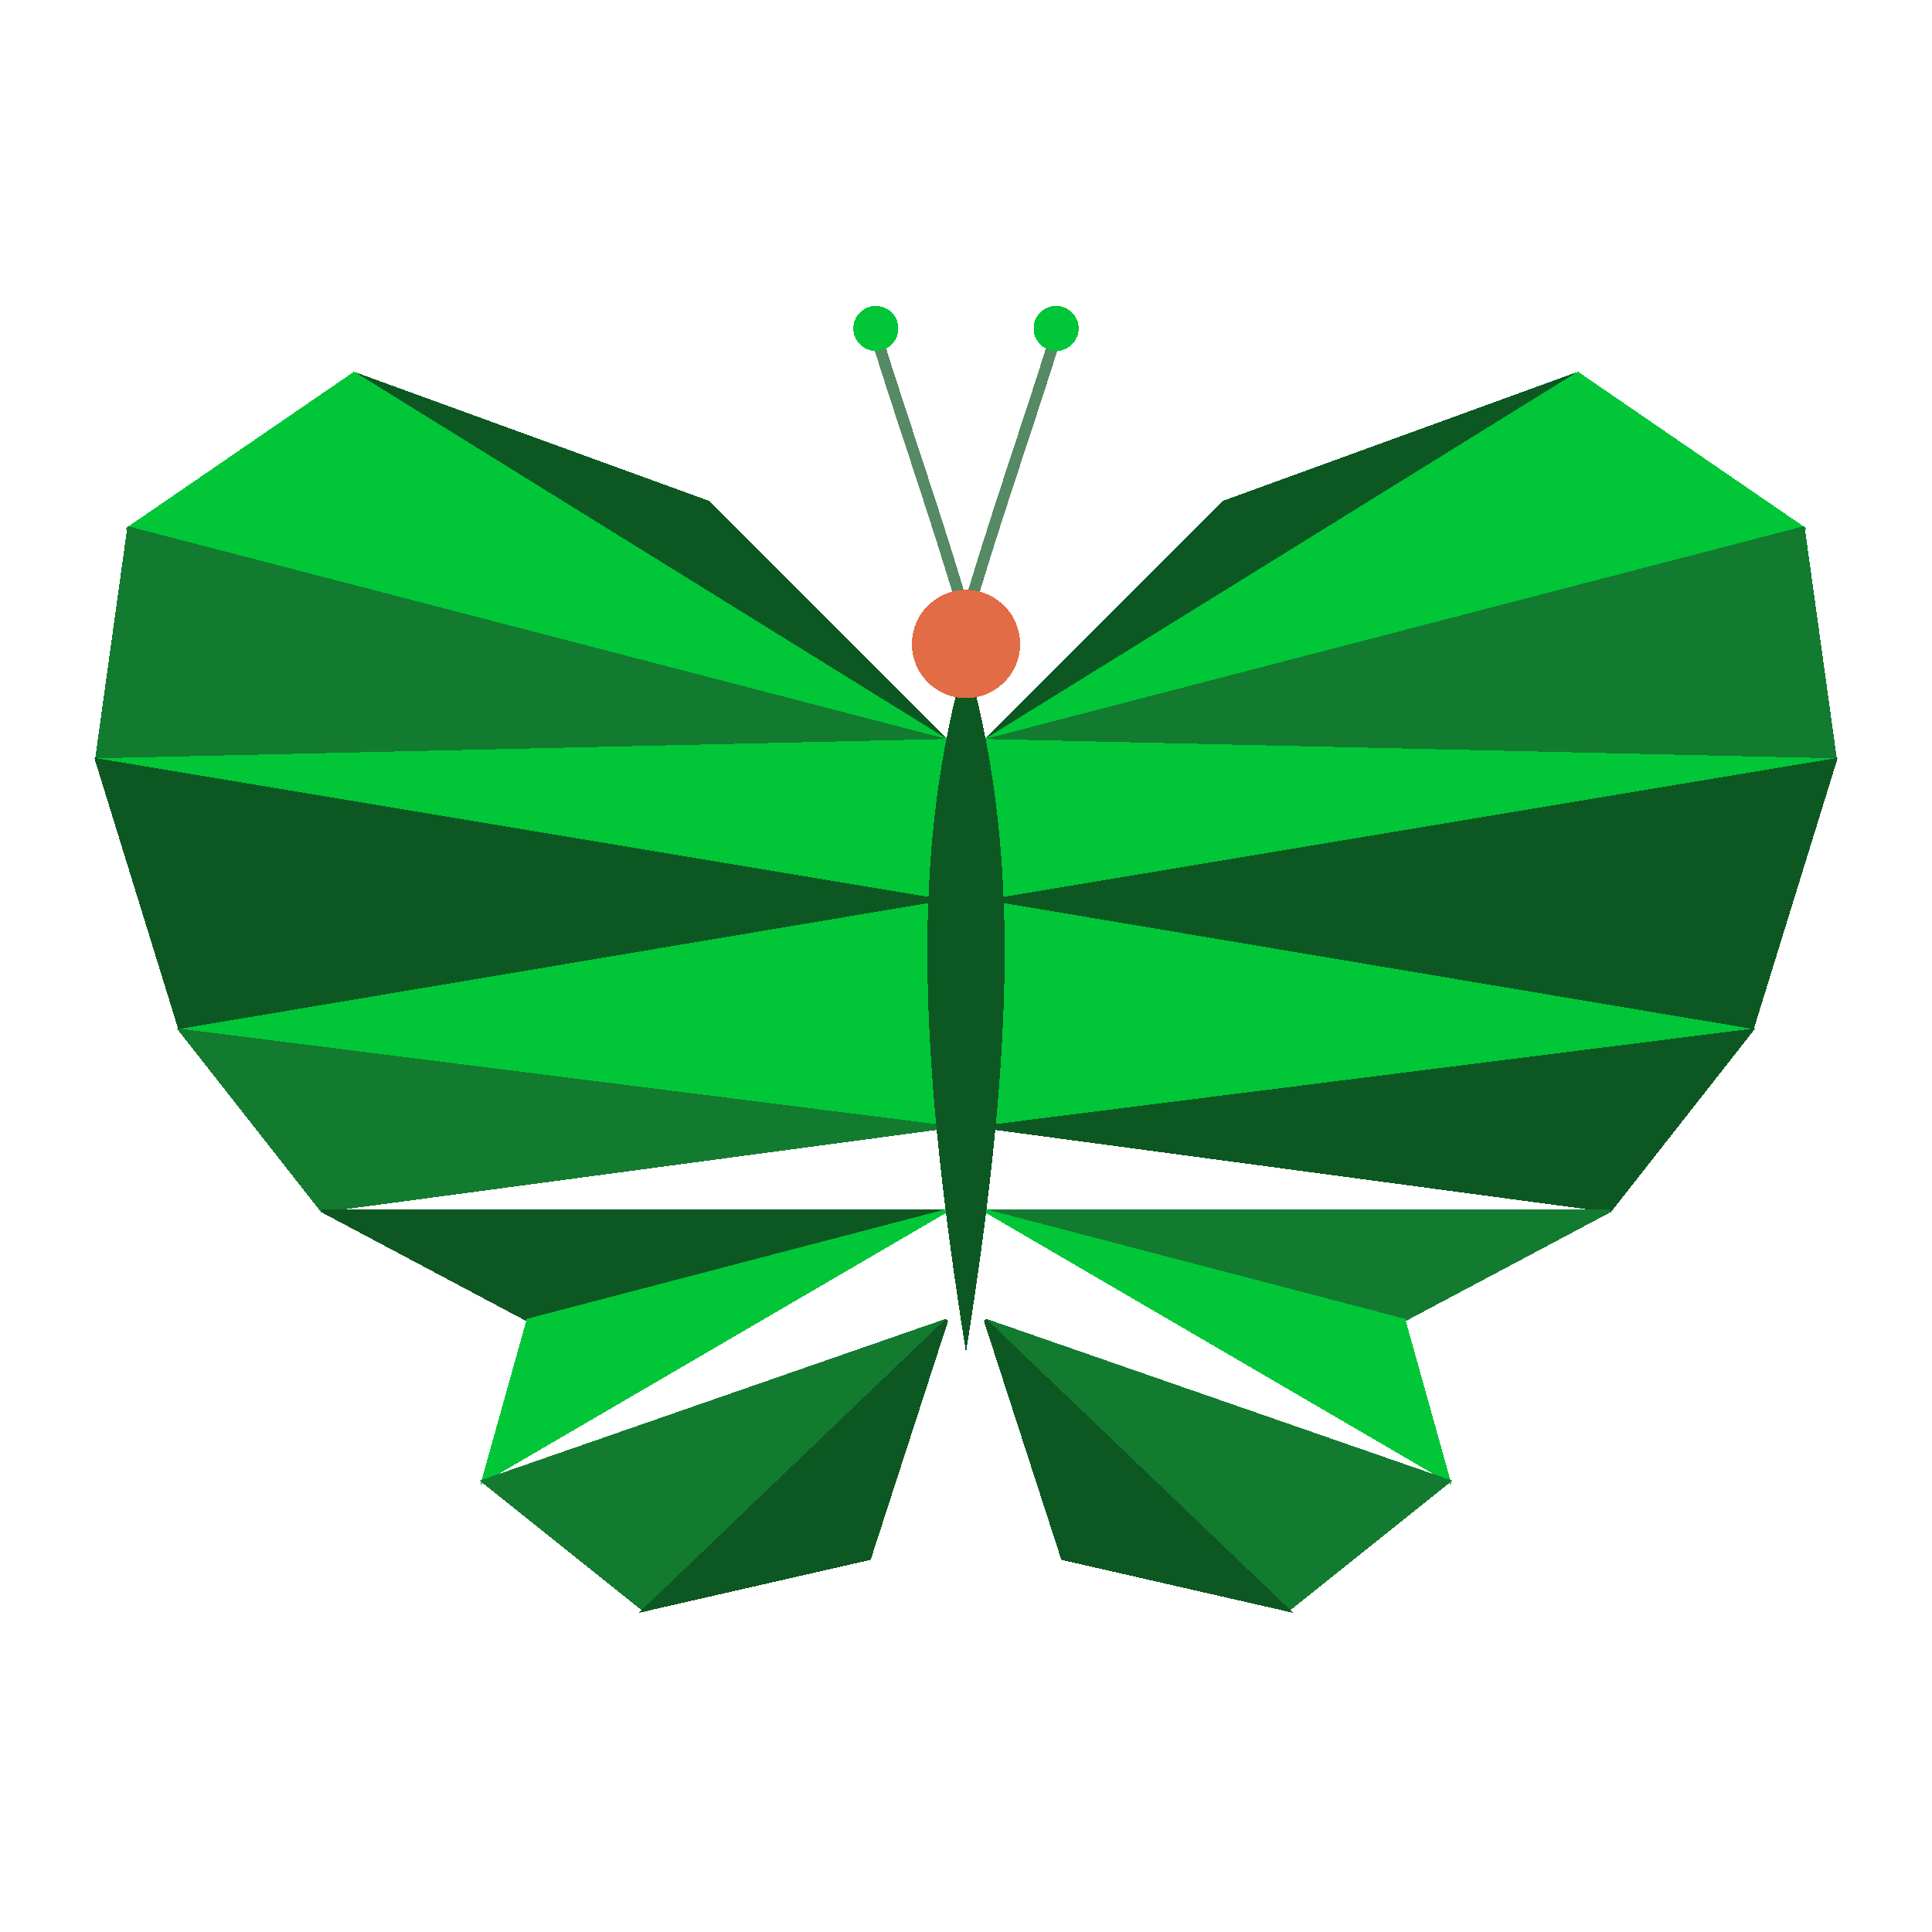
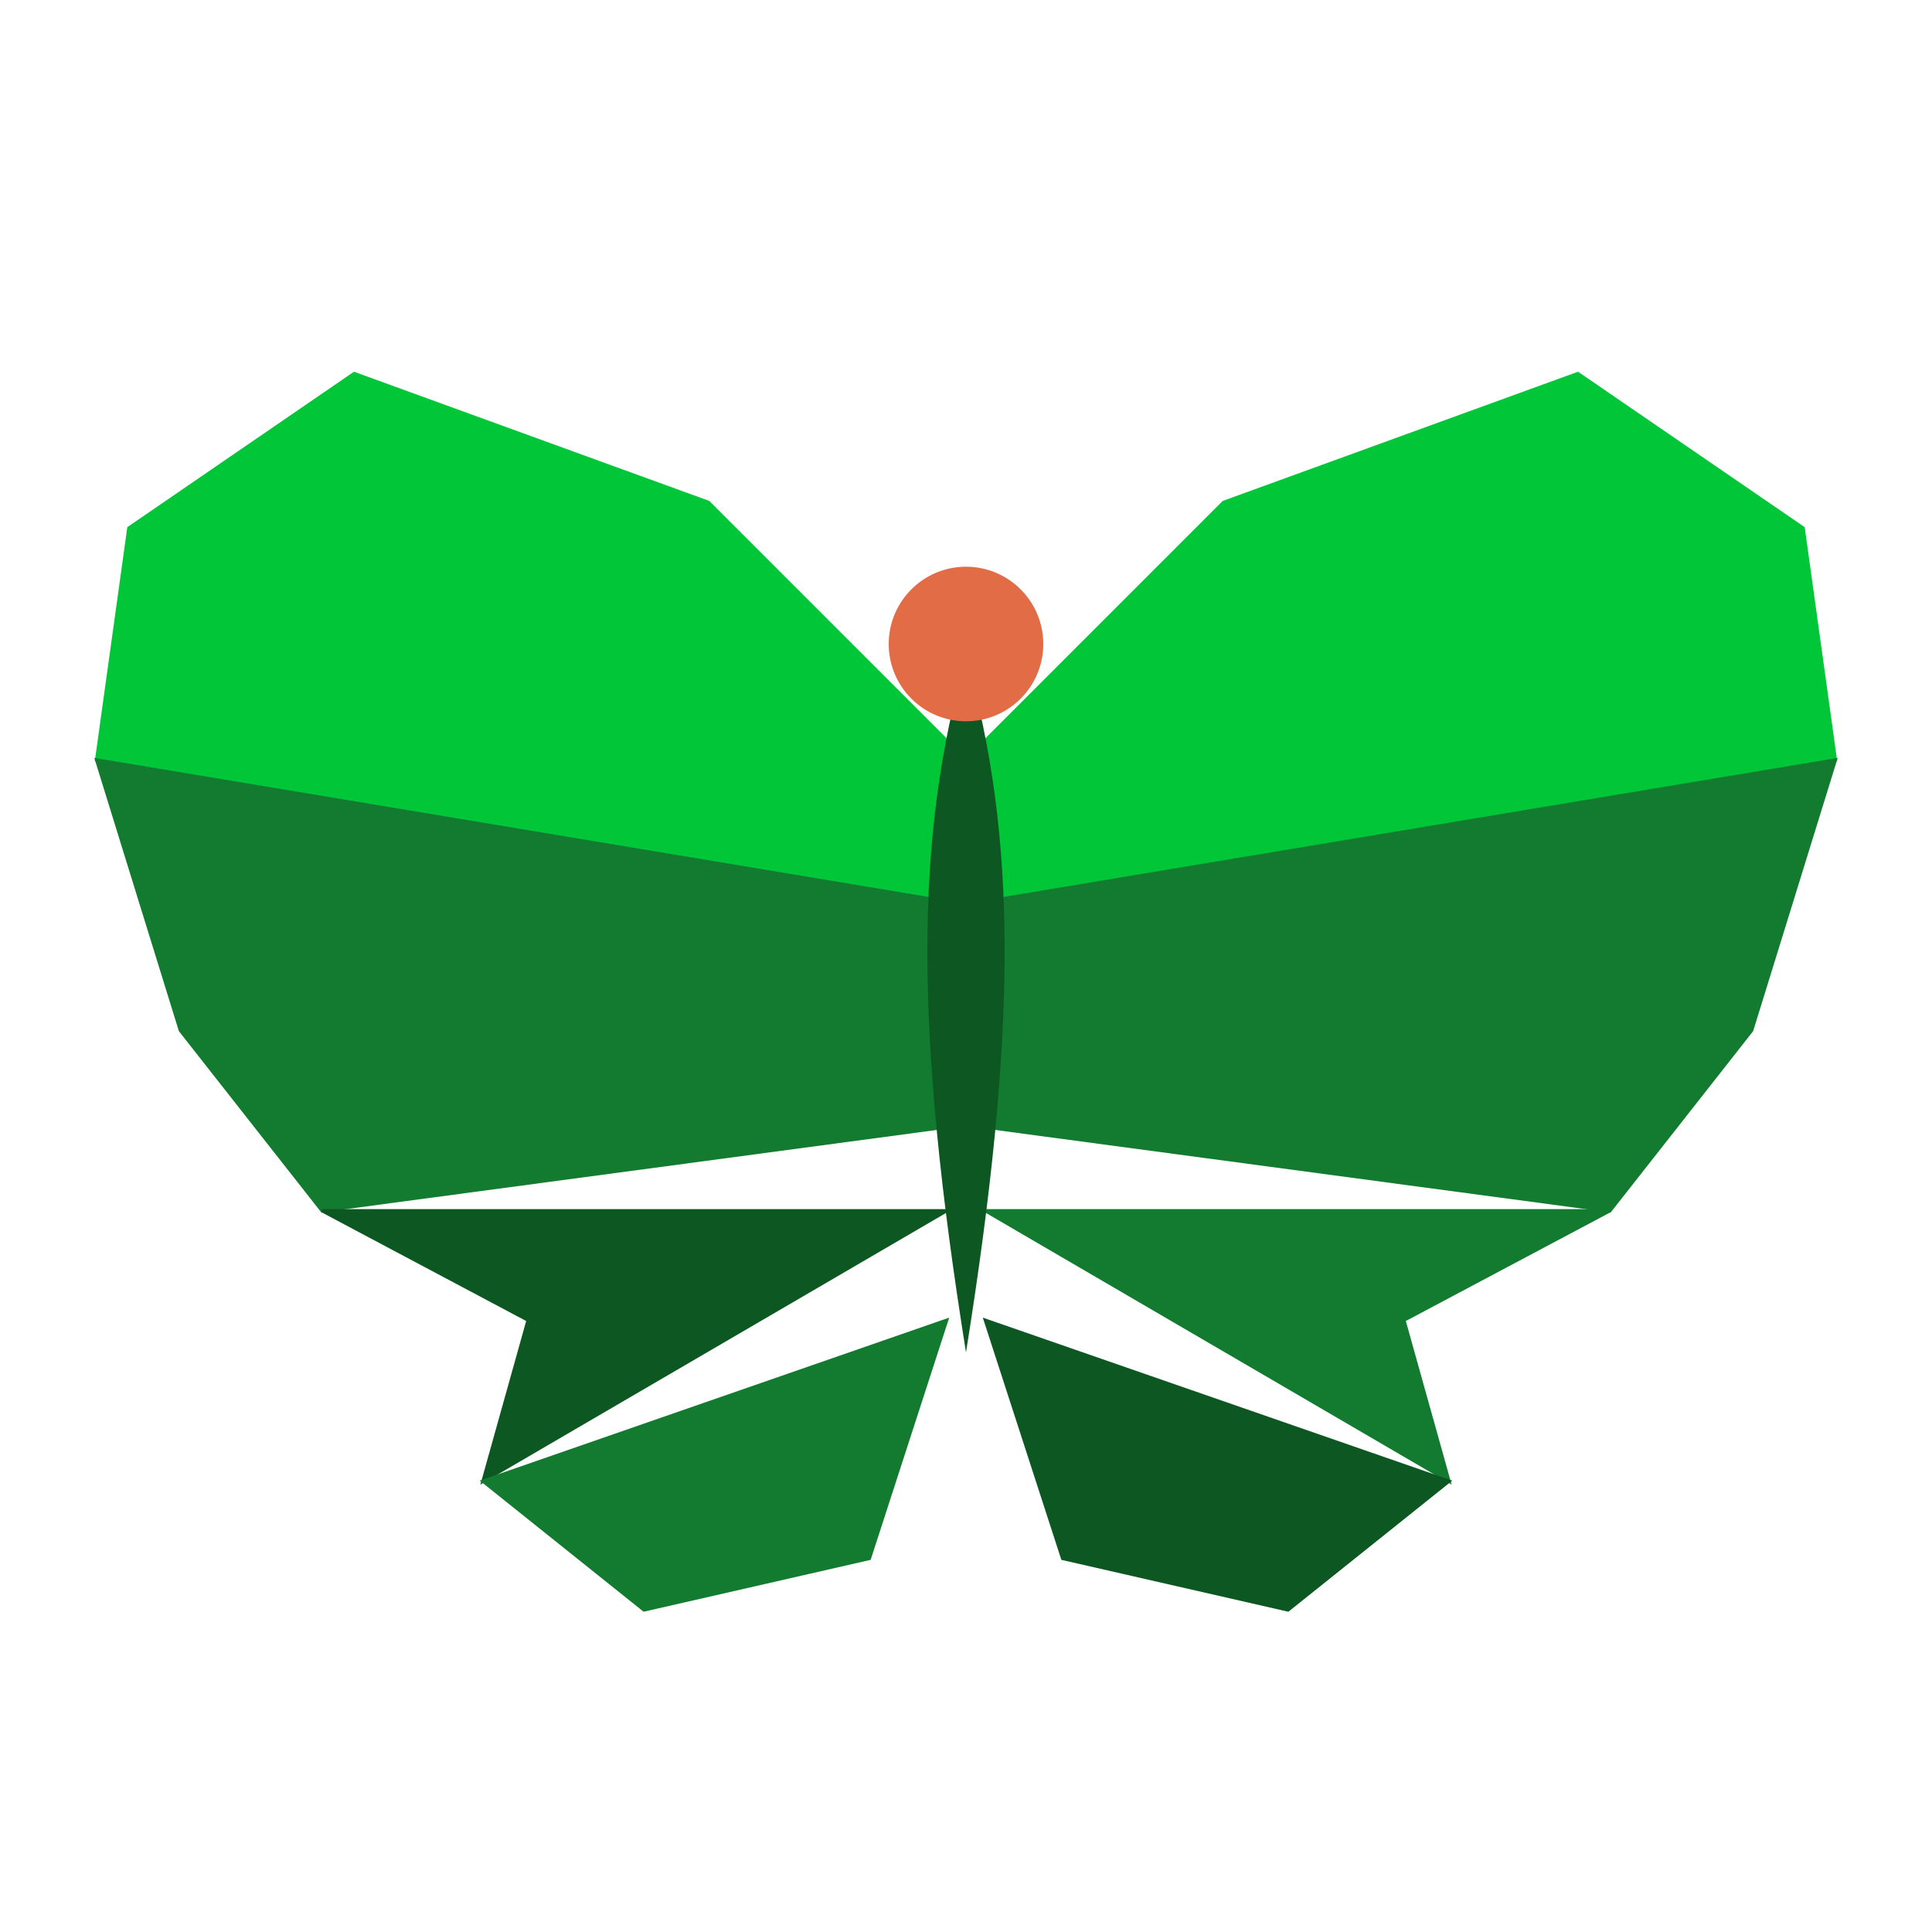
- <svg xmlns="http://www.w3.org/2000/svg" viewBox="0 0 300 280" width="32" height="32" shape-rendering="crispEdges">
-   <polygon points="147,105 110,68 55,48" fill="#0d5822" stroke="#0d5822" stroke-width="0.5" />
-   <polygon points="147,105 55,48 20,72" fill="#00c638" stroke="#00c638" stroke-width="0.5" />
-   <polygon points="147,105 20,72 15,108" fill="#137b30" stroke="#137b30" stroke-width="0.5" />
-   <polygon points="147,130 147,105 15,108" fill="#00c638" stroke="#00c638" stroke-width="0.5" />
-   <polygon points="147,130 15,108 28,150" fill="#0d5822" stroke="#0d5822" stroke-width="0.5" />
-   <polygon points="147,165 147,130 28,150" fill="#00c638" stroke="#00c638" stroke-width="0.5" />
-   <polygon points="147,165 28,150 50,178" fill="#137b30" stroke="#137b30" stroke-width="0.5" />
-   <polygon points="147,178 50,178 82,195" fill="#0d5822" stroke="#0d5822" stroke-width="0.5" />
-   <polygon points="147,178 82,195 75,220" fill="#00c638" stroke="#00c638" stroke-width="0.5" />
-   <polygon points="147,195 75,220 100,240" fill="#137b30" stroke="#137b30" stroke-width="0.5" />
-   <polygon points="147,195 100,240 135,232" fill="#0d5822" stroke="#0d5822" stroke-width="0.5" />
-   <polygon points="153,105 190,68 245,48" fill="#0d5822" stroke="#0d5822" stroke-width="0.5" />
-   <polygon points="153,105 245,48 280,72" fill="#00c638" stroke="#00c638" stroke-width="0.5" />
-   <polygon points="153,105 280,72 285,108" fill="#137b30" stroke="#137b30" stroke-width="0.5" />
-   <polygon points="153,130 153,105 285,108" fill="#00c638" stroke="#00c638" stroke-width="0.5" />
-   <polygon points="153,130 285,108 272,150" fill="#0d5822" stroke="#0d5822" stroke-width="0.5" />
-   <polygon points="153,165 153,130 272,150" fill="#00c638" stroke="#00c638" stroke-width="0.5" />
-   <polygon points="153,165 272,150 250,178" fill="#0d5822" stroke="#0d5822" stroke-width="0.5" />
-   <polygon points="153,178 250,178 218,195" fill="#137b30" stroke="#137b30" stroke-width="0.5" />
-   <polygon points="153,178 218,195 225,220" fill="#00c638" stroke="#00c638" stroke-width="0.5" />
-   <polygon points="153,195 225,220 200,240" fill="#137b30" stroke="#137b30" stroke-width="0.5" />
-   <polygon points="153,195 200,240 165,232" fill="#0d5822" stroke="#0d5822" stroke-width="0.5" />
+ <svg xmlns="http://www.w3.org/2000/svg" viewBox="0 0 300 280" width="32" height="32" shape-rendering="geometricPrecision">
+   <polygon points="147,105 110,68 55,48 20,72 15,108 147,130" fill="#00c638" stroke="#00c638" stroke-width="0.5" />
+   <polygon points="147,130 15,108 28,150 50,178 147,165" fill="#137b30" stroke="#137b30" stroke-width="0.5" />
+   <polygon points="147,178 50,178 82,195 75,220" fill="#0d5822" stroke="#0d5822" stroke-width="0.5" />
+   <polygon points="147,195 75,220 100,240 135,232" fill="#137b30" stroke="#137b30" stroke-width="0.5" />
+   <polygon points="153,105 190,68 245,48 280,72 285,108 153,130" fill="#00c638" stroke="#00c638" stroke-width="0.5" />
+   <polygon points="153,130 285,108 272,150 250,178 153,165" fill="#137b30" stroke="#137b30" stroke-width="0.5" />
+   <polygon points="153,178 250,178 218,195 225,220" fill="#137b30" stroke="#137b30" stroke-width="0.5" />
+   <polygon points="153,195 225,220 200,240 165,232" fill="#0d5822" stroke="#0d5822" stroke-width="0.5" />
  <path d="M150,92 C158,120 158,150 150,200 C142,150 142,120 150,92Z" fill="#0d5822" />
-   <path d="M150,86 C146,72 140,55 136,42" fill="none" stroke="#0d5822" stroke-width="1.8" opacity="0.7" />
-   <path d="M150,86 C154,72 160,55 164,42" fill="none" stroke="#0d5822" stroke-width="1.8" opacity="0.7" />
-   <circle cx="136" cy="41" r="3.5" fill="#00c638" />
-   <circle cx="164" cy="41" r="3.5" fill="#00c638" />
-   <circle cx="150" cy="90" r="8" fill="#e26c45" stroke="#e26c45" stroke-width="0.8" />
+   <circle cx="150" cy="90" r="12" fill="#e26c45" />
</svg>
